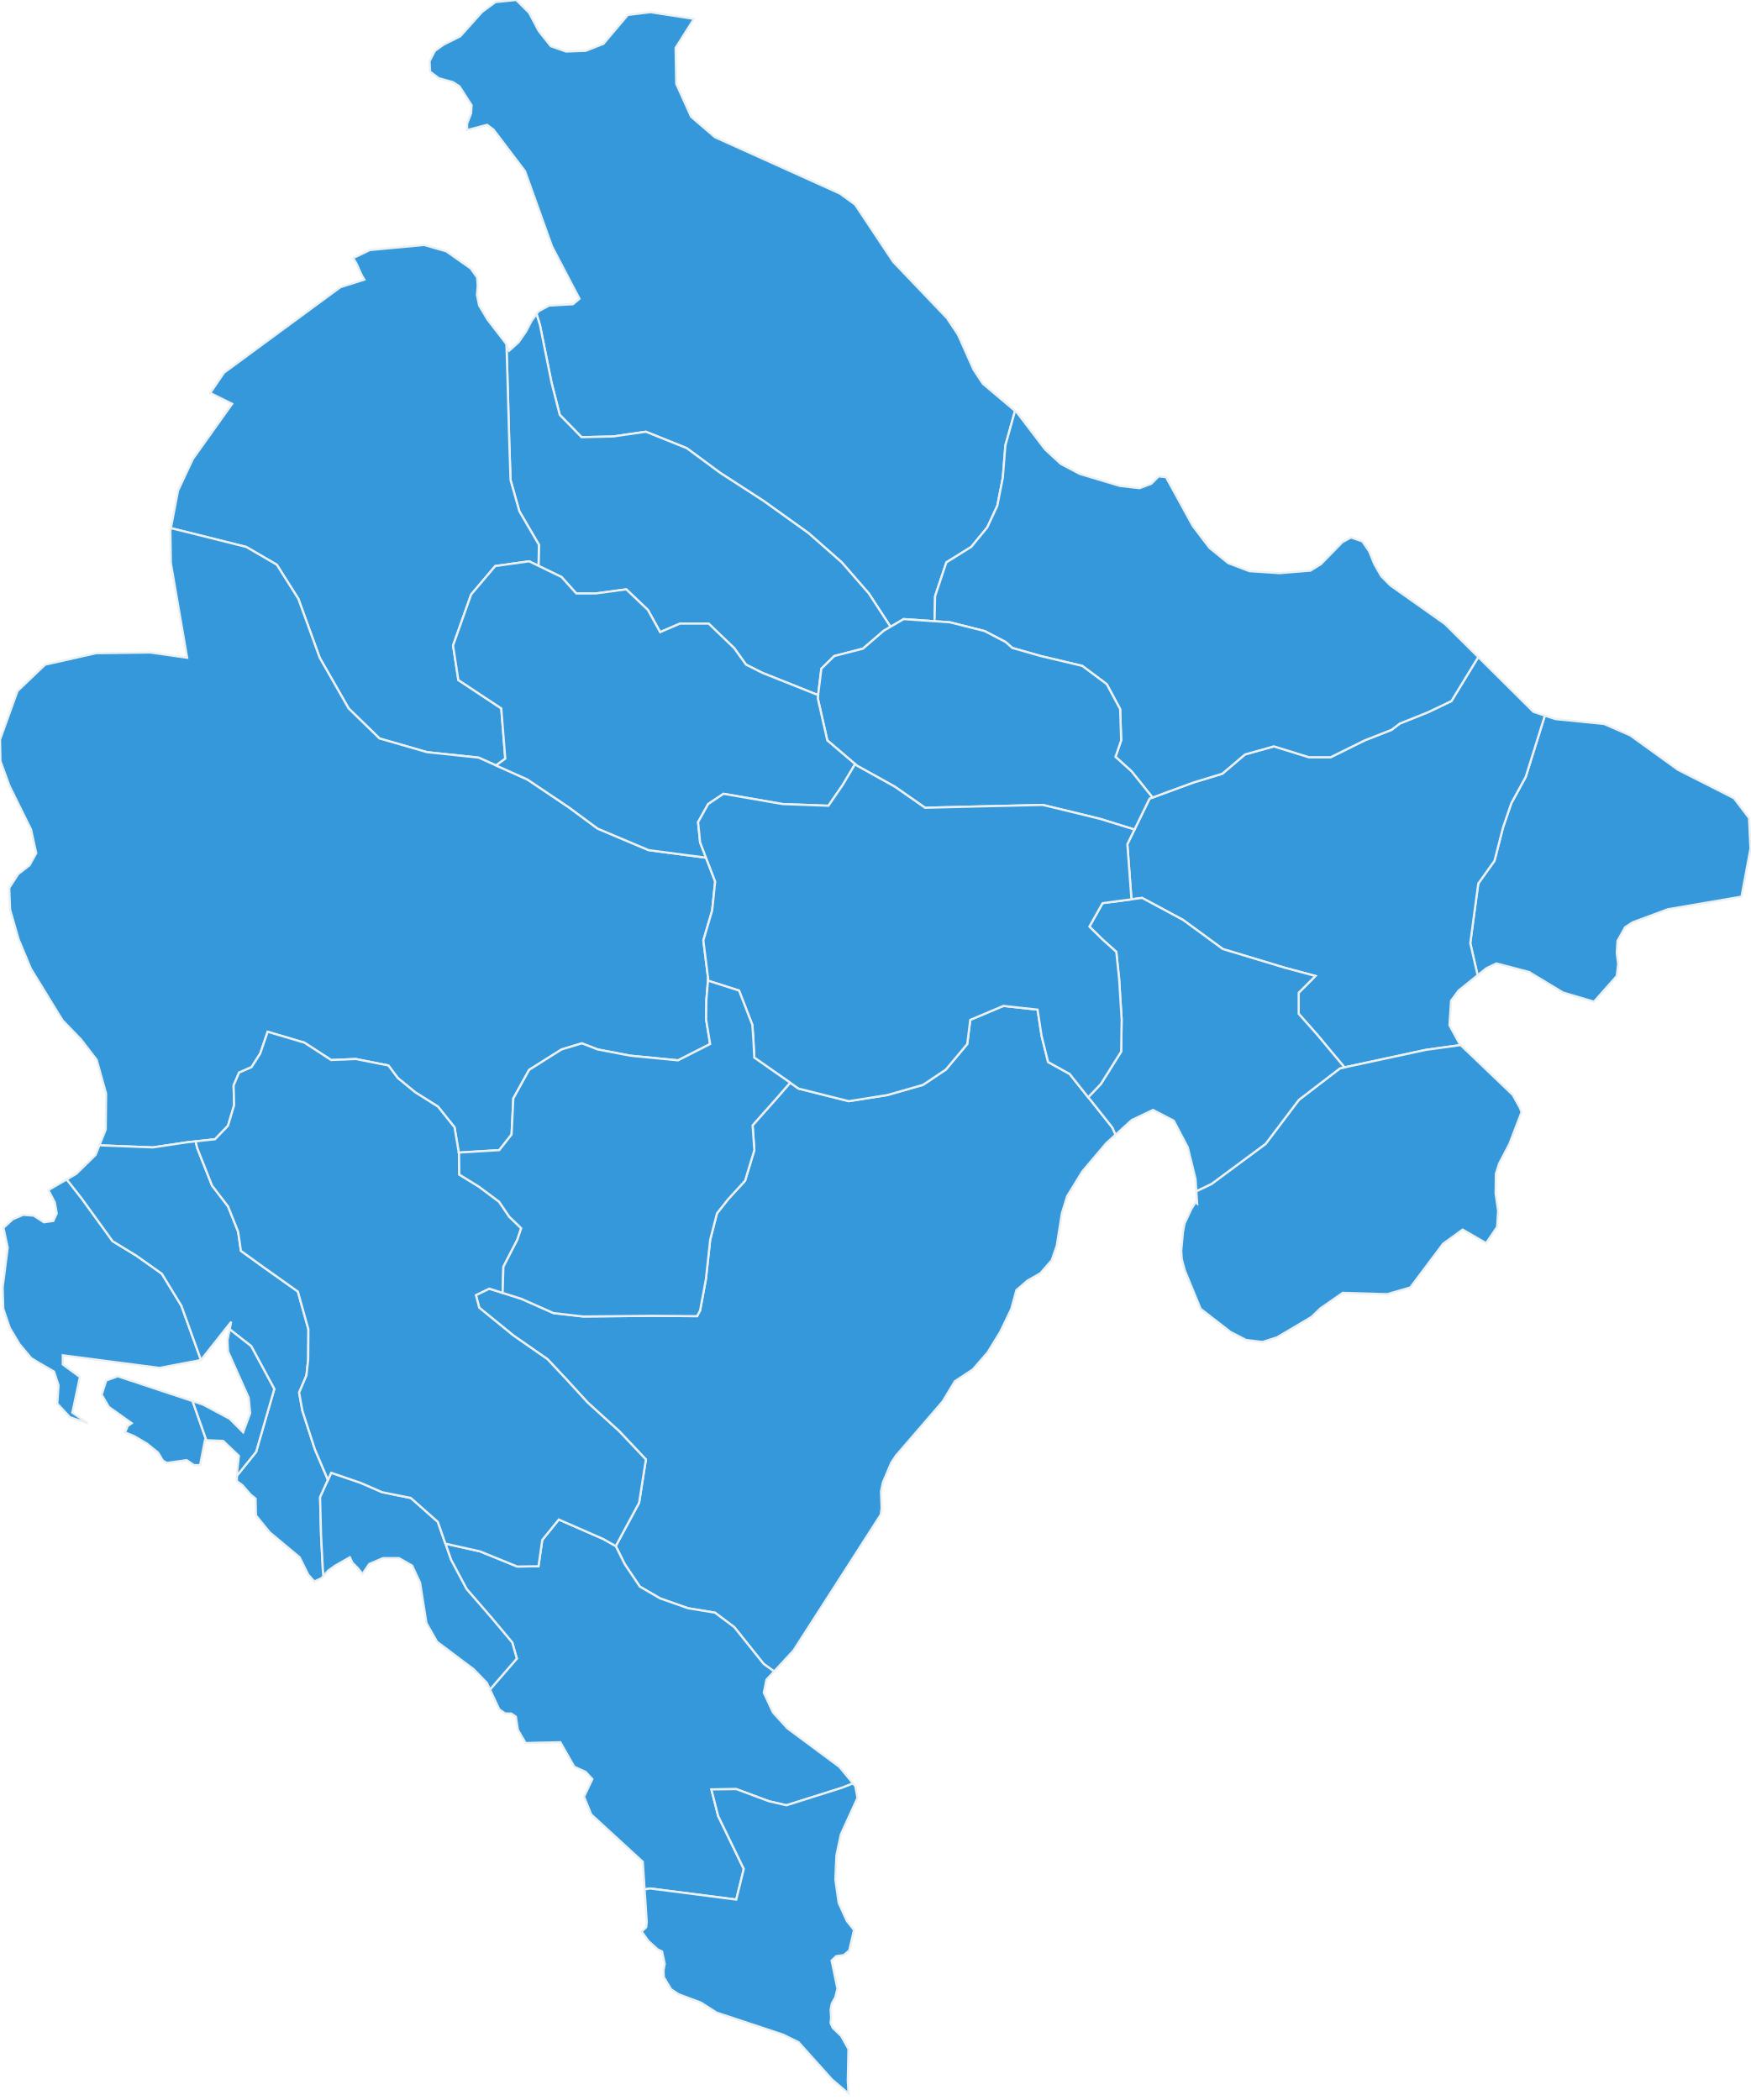
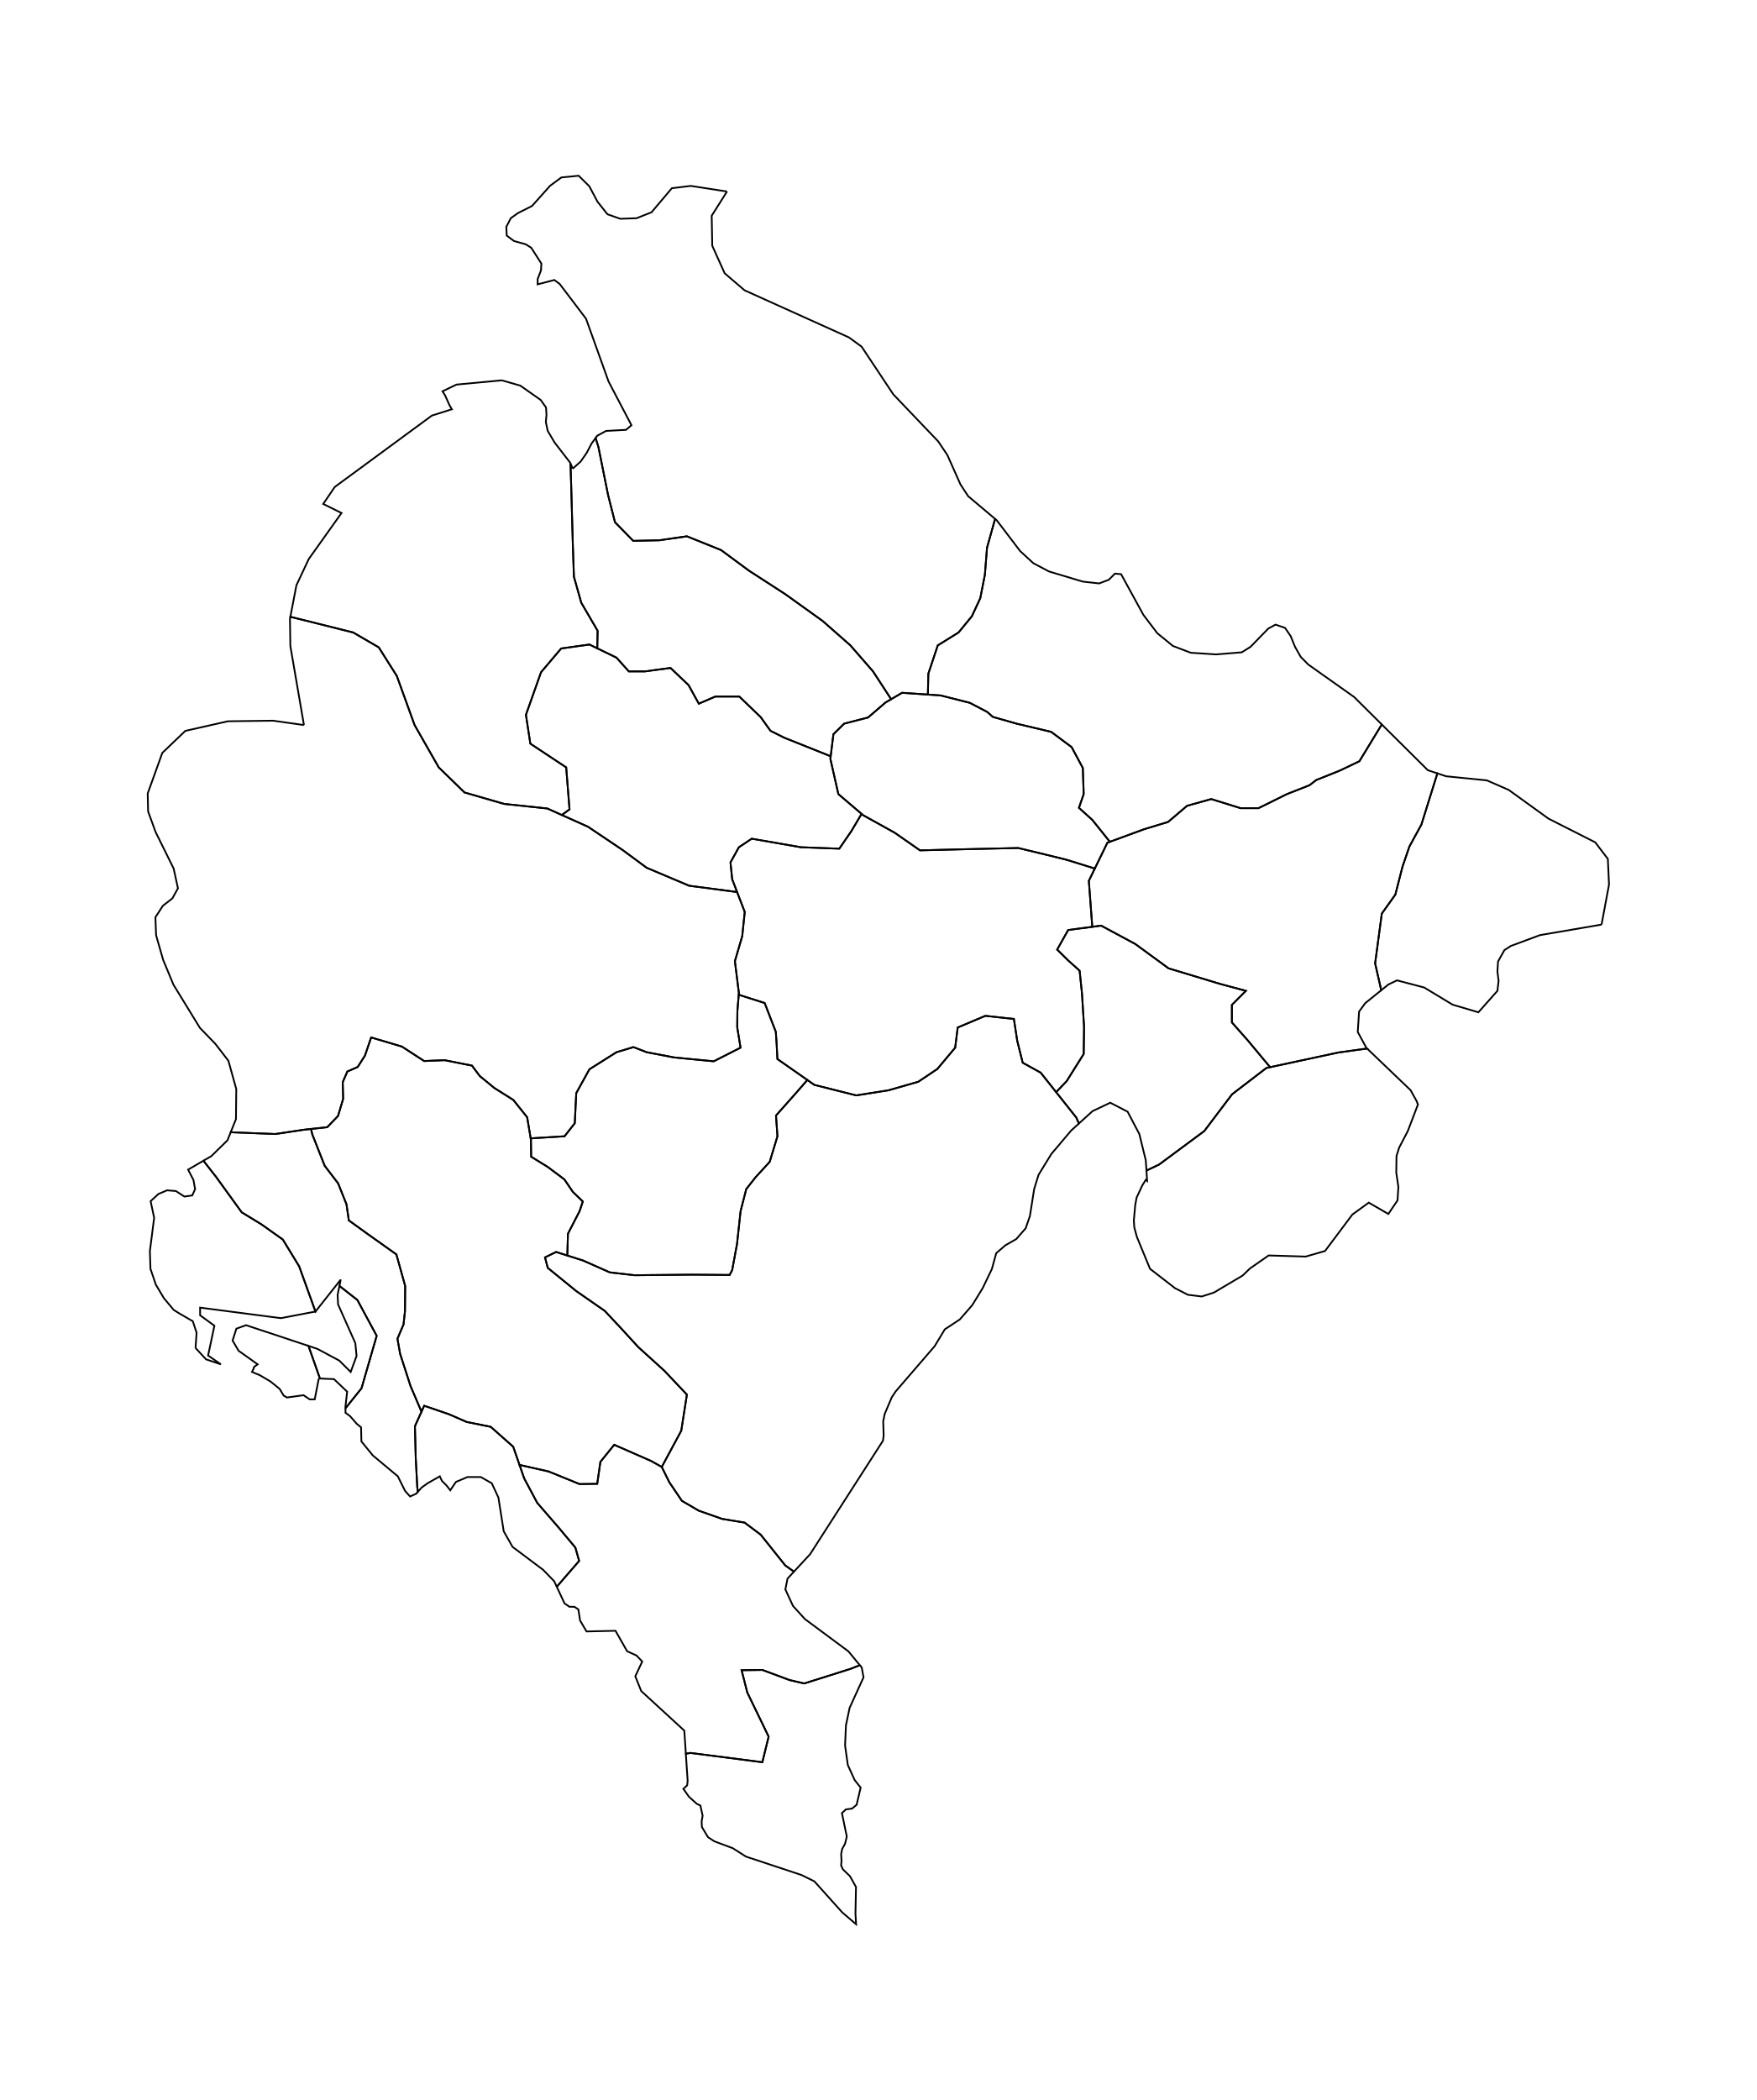
- <svg xmlns="http://www.w3.org/2000/svg" fill="#3498db" stroke="#ecf0f1" stroke-width="1" width="800" height="960" viewBox="0 0 800 960">
-   <path d="M26.186,641.648 26.763,633.314 24.697,627.012 17.469,622.829 14.242,620.825 8.907,614.447 4.475,607.023 1.506,598.317 1.205,588.548 3.528,570.399 1.592,561.277 5.895,557.333 10.585,555.354 15.404,555.733 20.094,558.76 24.396,558.148 25.945,554.714 25.042,549.664 22.116,544.03 30.502,539.151 37.412,547.976 51.461,567.388 62.26,573.978 73.964,582.282 82.913,596.937 91.844,621.707 72.905,625.321 28.693,619.557 28.693,623.743 36.519,629.484 33.063,645.763 40.076,650.609 31.945,647.866 26.186,641.648Z" name="Herceg Novi" name_en="Herceg Novi Municipality" gn_name="Opstina Herceg Novi" admin="Montenegro" adm0_a3="MNE" iso_3166_2="ME-08" iso_a2="ME" postal="HN" type="Opština" type_en="Municipality" wikidataid="Q3317366" />
-   <path d="M93.674,658.333 91.438,669.756 88.659,669.756 85.305,667.495 76.259,668.751 74.43,667.7 72.262,664.068 67.18,659.955 61.353,656.528 57.084,654.768 58.066,652.825 58.1,652.208 58.507,651.797 60.201,650.609 49.732,643.157 46.479,637.578 48.546,631.084 53.831,629.163 88.016,640.505 91.411,650.155 94.272,658.31 93.674,658.333Z" name="Herceg Novi" name_en="Herceg Novi Municipality" gn_name="Opstina Herceg Novi" admin="Montenegro" adm0_a3="MNE" iso_3166_2="ME-08" iso_a2="ME" postal="HN" type="Opština" type_en="Municipality" wikidataid="Q3317366" />
-   <path d="M795.912,409.9 785.011,411.763 762.222,415.658 746.259,421.589 742.731,423.868 739.246,430.105 738.902,435.538 739.547,440.693 738.902,446.168 728.489,457.903 714.376,453.743 698.801,444.328 683.913,440.43 679.223,442.678 675.301,445.838 675.244,445.584 671.952,431.128 675.609,403.894 683.032,393.471 686.926,378.247 690.712,367.187 697.295,355.143 706.036,327.131 710.805,328.713 733.136,330.969 745.055,336.168 766.869,351.908 792.47,364.889 799.355,373.946 800,387.987 795.912,409.9Z" name="Rožaje" name_en="Rožaje Municipality" gn_name="Opstina Rozaje" admin="Montenegro" adm0_a3="MNE" iso_3166_2="ME-17" iso_a2="ME" postal="RO" type="Opština" type_en="Municipality" wikidataid="Q3296677" />
-   <path d="M675.301,445.838 666.573,452.868 663.174,457.509 662.443,468.686 667.176,477.395 667.545,477.748 651.773,479.918 614.425,487.953 614.296,487.749 602.033,473.048 593.536,463.448 593.536,453.846 601.194,446.168 586.931,442.328 558.856,433.845 540.698,420.553 521.96,410.471 517.141,411.114 517.012,409.828 515.226,385.94 518.497,379.227 525.381,365.08 526.736,364.583 545.431,357.719 558.619,353.709 569.01,344.881 582.219,341.191 598.247,346.155 608.143,346.155 623.719,338.453 635.982,333.635 639.768,330.749 652.633,325.608 663.347,320.48 675.595,300.366 700.823,325.402 706.036,327.131 697.295,355.143 690.712,367.187 686.926,378.247 683.032,393.471 675.609,403.894 671.952,431.128 675.244,445.584 675.301,445.838Z" name="Berane" name_en="Berane Municipality" gn_name="Opstina Berane" admin="Montenegro" adm0_a3="MNE" iso_3166_2="ME-03" iso_a2="ME" postal="BE" type="Opština" type_en="Municipality" wikidataid="Q4853794" />
-   <path d="M667.545,477.748 691.357,500.534 694.584,506.349 695.401,508.36 689.851,522.886 685.118,531.96 683.655,536.561 683.526,545.646 684.688,553.564 684.214,560.884 679.18,568.289 668.467,562.092 659.517,568.58 644.544,588.548 633.959,591.616 613.65,591.005 603.324,598.201 603.238,598.317 599.408,602.009 583.661,611.338 580.976,612.198 577.034,613.459 569.462,612.53 562.405,608.912 548.723,598.317 541.537,580.885 540.117,575.664 539.859,571.853 540.634,563.343 541.365,559.371 544.463,552.72 546.399,549.605 547.131,550.188 546.764,544.538 553.671,541.25 578.433,522.901 593.643,502.779 612.403,488.391 614.425,487.953 651.773,479.918 667.545,477.748Z" name="Plav" name_en="Plav Municipality" gn_name="Opstina Plav" admin="Montenegro" adm0_a3="MNE" iso_3166_2="ME-13" iso_a2="ME" postal="PV" type="Opština" type_en="Municipality" wikidataid="Q4859821" />
-   <path d="M317.152,8.635 308.761,21.895 309.063,38.325 315.861,53.39 326.747,62.72 383.886,88.499 390.814,93.544 408.197,119.697 432.765,145.419 437.799,152.928 444.942,168.972 449.158,175.403 463.901,187.831 459.485,203.626 458.323,218.354 455.806,231.21 451.224,241.08 443.888,250.022 432.529,257.068 427.365,272.551 427.107,283.993 412.994,283.025 406.992,286.53 397.075,271.304 384.683,257.068 369.537,243.738 348.992,229.006 329.135,216.164 313.882,204.891 295.187,197.363 280.149,199.539 265.799,199.863 255.817,189.657 252.031,174.77 246.76,148.541 245.209,143.555 246.114,142.311 250.933,139.69 261.862,139.086 264.831,136.552 252.31,112.667 239.961,78.261 225.547,59.251 222.621,57.066 213.457,59.443 213.5,56.505 215.307,51.81 215.522,48.088 209.971,39.433 206.96,37.528 200.549,35.755 196.547,32.756 196.332,27.939 198.784,23.24 202.743,20.417 210.402,16.559 220.298,5.486 226.451,0.946 235.917,0 241.768,5.782 246.243,14.224 251.708,21.097 258.721,23.565 267.628,23.255 275.803,20.018 286.947,6.832 297.316,5.575 317.152,8.635Z" name="Pljevlja" name_en="Pljevlja Municipality" gn_name="Opstina Pljevlja" admin="Montenegro" adm0_a3="MNE" iso_3166_2="ME-14" iso_a2="ME" postal="PL" type="Opština" type_en="Municipality" wikidataid="Q3299950" />
-   <path d="M463.901,187.831 464.777,188.569 477.642,205.478 484.828,212.078 493.39,216.605 511.849,222.145 520.841,223.158 526.133,221.175 529.533,217.78 532.889,218.104 545.065,240.33 552.724,250.433 561.287,257.405 571.011,261.104 584.822,262.014 598.935,260.869 603.754,257.846 613.478,247.863 617.437,245.705 622.643,247.496 625.741,252.047 628.107,257.875 631.248,263.394 635.379,267.576 660.421,285.298 674.781,299.558 675.595,300.366 663.347,320.48 652.633,325.608 639.768,330.749 635.982,333.635 623.719,338.453 608.143,346.155 598.247,346.155 582.219,341.191 569.01,344.881 558.619,353.709 545.431,357.719 526.736,364.583 517.12,352.582 509.805,345.994 512.408,338.453 511.935,324.172 505.804,312.758 494.595,304.403 475.62,299.903 462.648,296.208 459.571,293.481 450.019,288.495 434.099,284.477 427.107,283.993 427.365,272.551 432.529,257.068 443.888,250.022 451.224,241.08 455.806,231.21 458.323,218.354 459.485,203.626 463.901,187.831Z" name="Bijelo Polje" name_en="Bijelo Polje Municipality" gn_name="Opstina Bijelo Polje" admin="Montenegro" adm0_a3="MNE" iso_3166_2="ME-04" iso_a2="ME" postal="BP" type="Opština" type_en="Municipality" wikidataid="Q4086488" />
-   <path d="M232.69,160.333 237.035,156.432 240.349,151.662 242.973,146.626 245.209,143.555 246.76,148.541 252.031,174.77 255.817,189.657 265.799,199.863 280.149,199.539 295.187,197.363 313.882,204.891 329.135,216.164 348.992,229.006 369.537,243.738 384.683,257.068 397.075,271.304 406.992,286.53 403.916,288.334 394.385,296.531 381.284,299.903 375.389,305.693 373.904,317.769 348.411,307.584 340.946,303.832 335.567,296.326 323.864,285.064 310.784,285.064 301.705,288.979 296.09,278.815 286.216,269.425 272.232,271.304 263.39,271.304 256.635,263.79 246.114,258.683 246.308,249.068 237.358,233.722 233.335,219.471 232.755,202.362 231.83,169.252 231.464,157.698 231.459,157.533 232.69,160.333Z" name="Žabljak" name_en="Žabljak Municipality" gn_name="Opstina Zabljak" admin="Montenegro" adm0_a3="MNE" iso_3166_2="ME-21" iso_a2="ME" postal="ZA" type="Opština" type_en="Municipality" wikidataid="Q3304454" />
-   <path d="M193.836,111.989 203.948,114.878 215.135,122.733 218.061,126.844 218.319,130.763 217.975,134.844 218.964,139.616 222.75,146.022 231.227,157.006 231.459,157.533 231.464,157.698 231.83,169.252 232.755,202.362 233.335,219.471 237.358,233.722 246.308,249.068 246.114,258.683 241.833,256.599 226.344,258.771 215.329,271.773 207.068,295.079 209.477,310.867 229.097,323.85 230.926,346.814 226.709,349.917 218.749,346.345 195.128,343.842 173.442,337.589 159.329,323.85 146.12,300.709 136.374,273.798 126.5,258.154 112.516,250.022 85.538,243.268 78.099,241.432 81.407,224.202 88.162,209.815 106.104,184.612 96.079,179.655 102.404,170.37 155.542,131.308 166.514,127.816 165.18,125.533 162.814,120.257 161.394,117.988 169.053,114.318 193.836,111.989Z" name="Plužine" name_en="Plužine Municipality" gn_name="Opstina Pluzine" admin="Montenegro" adm0_a3="MNE" iso_3166_2="ME-15" iso_a2="ME" postal="PU" type="Opština" type_en="Municipality" wikidataid="Q4864476" />
-   <path d="M85.538,300.68 78.094,257.42 77.879,242.577 78.099,241.432 85.538,243.268 112.516,250.022 126.5,258.154 136.374,273.798 146.12,300.709 159.329,323.85 173.442,337.589 195.128,343.842 218.749,346.345 226.709,349.917 241.016,356.329 259.84,368.972 273.157,378.803 296.434,388.631 322.659,392.082 326.855,402.973 325.478,416.228 321.455,429.931 323.649,447.38 323.563,448.299 322.832,457.188 322.724,466.06 324.553,477.264 309.88,484.731 288.087,482.602 273.157,479.758 265.928,476.957 256.635,479.758 241.833,489.091 234.605,502.152 233.809,518.618 228.194,525.771 209.671,526.907 207.734,515.355 200.162,505.883 189.792,499.354 181.811,492.823 177.508,487.078 162.535,484.118 151.348,484.585 139.128,476.651 122.326,471.677 118.927,481.625 114.968,487.837 109.289,490.33 106.772,496.162 107.008,505.257 104.19,514.656 98.274,520.804 89.41,521.765 85.43,522.202 69.833,524.533 46.254,523.6 45.503,523.404 48.319,516.36 48.491,499.922 44.189,484.468 37.046,475.192 28.57,466.41 14.113,442.824 8.476,429.287 4.604,415.76 4.217,405.925 8.304,399.596 13.51,395.546 16.565,390.034 14.199,379.197 4.346,359.285 0.215,347.94 0,338.13 8.003,315.908 20.61,303.861 43.887,298.612 68.628,298.29 85.538,300.68Z" name="Nikšic" name_en="Nikšić Municipality" gn_name="Opstina Niksic" admin="Montenegro" adm0_a3="MNE" iso_3166_2="ME-12" iso_a2="ME" postal="NK" type="Opština" type_en="Municipality" wikidataid="Q4865016" />
-   <path d="M30.502,539.151 34.852,536.62 43.672,527.984 45.503,523.404 46.254,523.6 69.833,524.533 85.43,522.202 89.41,521.765 90.12,524.766 96.897,541.934 104.255,551.556 108.837,563.038 110.106,571.81 120.304,579.184 136.138,590.424 140.957,607.706 140.849,621.493 140.053,628.784 136.718,636.596 138.203,644.886 143.882,662.46 149.885,676.53 146.292,684.477 146.744,701.929 147.561,717.606 147.879,720.387 146.898,721.458 143.646,722.94 140.902,719.884 136.938,711.899 123.216,700.444 116.983,692.775 116.813,685.103 114.408,683.117 110.817,678.984 108.276,677.088 108.276,674.641 108.342,674.558 117.055,663.708 125.359,634.985 114.796,615.392 105.008,607.721 104.963,607.686 105.667,604.227 91.844,621.707 82.913,596.937 73.964,582.282 62.26,573.978 51.461,567.388 37.412,547.976 30.502,539.151Z" name="Kotor" name_en="Kotor Municipality" gn_name="Opstina Kotor" admin="Montenegro" adm0_a3="MNE" iso_3166_2="ME-10" iso_a2="ME" postal="KT" type="Opština" type_en="Municipality" wikidataid="Q4856305" />
-   <path d="M546.764,544.538 546.399,538.92 542.871,524.547 536.46,512.324 526.951,507.399 517.27,511.989 509.776,518.79 509.676,518.56 508.364,515.53 497.327,501.613 503.093,495.578 512.408,480.72 512.623,466.016 511.462,447.453 510.171,435.13 503.91,429.522 497.887,423.591 503.91,412.867 517.141,411.114 521.96,410.471 540.698,420.553 558.856,433.845 586.931,442.328 601.194,446.168 593.536,453.846 593.536,463.448 602.033,473.048 614.296,487.749 614.425,487.953 612.403,488.391 593.643,502.779 578.433,522.901 553.671,541.25 546.764,544.538Z" name="Andrijevica" name_en="Andrijevica Municipality" gn_name="Opstina Andrijevica" admin="Montenegro" adm0_a3="MNE" iso_3166_2="ME-01" iso_a2="ME" postal="AN" type="Opština" type_en="Municipality" wikidataid="Q2384773" />
-   <path d="M509.776,518.79 505.567,522.609 494.681,535.484 487.71,546.84 485.301,554.612 482.977,569.381 480.654,576.115 475.491,582.034 469.51,585.466 464.519,589.77 462.195,598.23 462.195,598.317 457.161,608.795 451.396,618.21 444.597,626.024 436.379,631.441 430.829,640.647 409.53,665.361 407.379,668.567 403.464,677.762 402.646,681.837 402.904,689.522 402.517,692.421 362.631,754.525 353.792,764.073 349.013,760.66 335.589,743.844 326.747,737.214 314.463,735.202 301.727,730.728 292.433,725.312 285.549,715.115 281.418,706.769 292.089,686.97 295.187,667.175 282.903,654.175 268.575,641.17 259.066,630.788 250.224,621.348 234.626,610.51 219.007,597.794 217.502,592.052 223.59,589.101 229.721,591.035 238.284,593.753 252.977,600.265 266.509,601.82 297.94,601.515 318.593,601.675 319.97,599.03 322.616,584.768 324.574,566.762 327.672,554.671 332.835,548.136 340.516,539.765 344.754,525.771 343.958,514.423 354.865,502.152 361.125,494.952 364.955,497.634 387.91,503.391 405.572,500.593 421.858,495.928 432.292,488.93 442.059,477.264 443.436,466.221 458.582,459.844 474.2,461.552 476.029,473.53 479.019,485.504 488.872,490.957 497.327,501.613 508.364,515.53 509.676,518.56 509.776,518.79Z" name="Podgorica" name_en="Podgorica Municipality" gn_name="Opstina Podgorica" admin="Montenegro" adm0_a3="MNE" iso_3166_2="ME-16" iso_a2="ME" postal="PG" type="Opština" type_en="Municipality" wikidataid="Q3305250" />
-   <path d="M353.792,764.073 350.282,767.864 349.078,773.794 353.209,782.725 353.251,782.817 359.791,790.031 383.628,807.721 389.862,815.287 384.79,817.27 359.447,825.271 351.401,823.423 336.493,817.877 325.133,818.021 328.231,830.196 339.935,854.373 336.493,868.381 297.144,863.304 294.692,863.707 294.604,863.722 293.766,851.095 270.186,829.431 266.933,821.357 270.728,813.282 267.645,810.006 262.461,807.64 256.092,796.443 240.236,796.807 236.713,790.844 235.764,784.765 233.664,783.331 230.852,783.285 228.175,781.418 223.938,772.345 223.999,772.276 236.197,758.2 234.11,750.864 224.687,739.617 213.242,726.412 206.099,713 203.582,705.741 203.754,705.697 219.416,709.218 236.39,716.129 246.093,715.998 247.836,703.958 255.387,694.639 275.717,703.552 281.418,706.769 285.549,715.115 292.433,725.312 301.727,730.728 314.463,735.202 326.747,737.214 335.589,743.844 349.013,760.66 353.792,764.073Z" name="Bar" name_en="Bar Municipality" gn_name="Opstina Bar" admin="Montenegro" adm0_a3="MNE" iso_3166_2="ME-02" iso_a2="ME" postal="BA" type="Opština" type_en="Municipality" wikidataid="Q2604068" />
-   <path d="M389.862,815.287 390.9,816.547 391.889,821.906 384.274,838.598 382.251,848.196 381.778,859.249 383.284,869.924 387.113,878.331 387.243,878.418 390.297,882.282 388.103,891.681 385.607,893.757 382.208,894.218 380.057,896.236 382.725,909.089 381.735,913.065 380.143,915.961 379.627,918.741 379.842,922.485 379.584,924.789 380.573,927.007 384.446,930.751 387.759,936.682 387.458,951.248 387.815,957.086 380.26,950.628 364.98,933.605 357.9,930.113 327.51,920.044 320.327,915.463 310.13,911.651 306.708,909.383 303.388,903.824 303.252,900.76 303.794,897.674 302.574,892.09 300.609,891.16 296.307,887.278 293.258,882.987 295.324,881.011 295.595,878.65 294.604,863.722 294.692,863.707 297.144,863.304 336.493,868.381 339.935,854.373 328.231,830.196 325.133,818.021 336.493,817.877 351.401,823.423 359.447,825.271 384.79,817.27 389.862,815.287Z" name="Ulcinj" name_en="Ulcinj Municipality" gn_name="Opstina Ulcinj" admin="Montenegro" adm0_a3="MNE" iso_3166_2="ME-20" iso_a2="ME" postal="UL" type="Opština" type_en="Municipality" wikidataid="Q3305169" />
-   <path d="M223.938,772.345 222.517,769.302 216.453,763.06 199.75,750.528 194.905,741.98 191.992,723.488 188.367,715.709 182.37,712.287 175.052,712.287 168.75,714.956 165.634,719.542 163.601,716.918 161.094,714.409 159.908,711.899 153.2,715.709 150.049,717.968 147.879,720.387 147.561,717.606 146.744,701.929 146.292,684.477 149.885,676.53 151.369,673.267 164.88,677.893 174.582,682.128 187.77,684.796 200.097,695.697 203.582,705.741 206.099,713 213.242,726.412 224.687,739.617 234.11,750.864 236.197,758.2 223.999,772.276 223.938,772.345Z" name="Budva" name_en="Budva Municipality" gn_name="Opstina Budva" admin="Montenegro" adm0_a3="MNE" iso_3166_2="ME-05" iso_a2="ME" postal="BU" type="Opština" type_en="Municipality" wikidataid="Q3739214" />
-   <path d="M108.276,674.641 108.276,673.594 109.19,665.553 101.974,658.698 93.674,658.333 94.272,658.31 91.411,650.155 88.016,640.505 92.827,642.105 104.922,648.574 111.121,654.768 114.34,646.037 113.662,638.996 104.21,617.773 103.973,612.556 104.963,607.686 105.008,607.721 114.796,615.392 125.359,634.985 117.055,663.708 108.342,674.558 108.276,674.641Z" name="Tivat" name_en="Tivat Municipality" gn_name="Opstina Tivat" admin="Montenegro" adm0_a3="MNE" iso_3166_2="ME-19" iso_a2="ME" postal="TI" type="Opština" type_en="Municipality" wikidataid="Q3738564" />
-   <path d="M373.904,317.769 375.389,305.693 381.284,299.903 394.385,296.531 403.916,288.334 406.992,286.53 412.994,283.025 427.107,283.993 434.099,284.477 450.019,288.495 459.571,293.481 462.648,296.208 475.62,299.903 494.595,304.403 505.804,312.758 511.935,324.172 512.408,338.453 509.805,345.994 517.12,352.582 526.736,364.583 525.381,365.08 518.497,379.227 502.964,374.4 491.884,371.664 476.567,367.977 448.621,368.621 422.783,369.265 408.971,359.636 391.653,350.02 390.814,349.302 378.1,338.468 373.732,319.191 373.904,317.769Z" name="Mojkovac" name_en="Mojkovac Municipality" gn_name="Opstina Mojkovac" admin="Montenegro" adm0_a3="MNE" iso_3166_2="ME-11" iso_a2="ME" postal="MK" type="Opština" type_en="Municipality" wikidataid="Q3299782" />
-   <path d="M122.326,471.677 139.128,476.651 151.348,484.585 162.535,484.118 177.508,487.078 181.811,492.823 189.792,499.354 200.162,505.883 207.734,515.355 209.671,526.907 209.8,527.635 209.929,536.955 218.986,542.546 228.108,549.373 232.755,556.213 238.198,561.481 236.433,566.762 230.065,579.097 229.721,591.035 223.59,589.101 217.502,592.052 219.007,597.794 234.626,610.51 250.224,621.348 259.066,630.788 268.575,641.17 282.903,654.175 295.187,667.175 292.089,686.97 281.418,706.769 275.717,703.552 255.387,694.639 247.836,703.958 246.093,715.998 236.39,716.129 219.416,709.218 203.754,705.697 203.582,705.741 200.097,695.697 187.77,684.796 174.582,682.128 164.88,677.893 151.369,673.267 149.885,676.53 143.882,662.46 138.203,644.886 136.718,636.596 140.053,628.784 140.849,621.493 140.957,607.706 136.138,590.424 120.304,579.184 110.106,571.81 108.837,563.038 104.255,551.556 96.897,541.934 90.12,524.766 89.41,521.765 98.274,520.804 104.19,514.656 107.008,505.257 106.772,496.162 109.289,490.33 114.968,487.837 118.927,481.625 122.326,471.677Z" name="Cetinje" name_en="Cetinje Municipality" gn_name="Opstina Cetinje" admin="Montenegro" adm0_a3="MNE" iso_3166_2="ME-06" iso_a2="ME" postal="CE" type="Opština" type_en="Municipality" wikidataid="Q3305075" />
-   <path d="M246.114,258.683 256.635,263.79 263.39,271.304 272.232,271.304 286.216,269.425 296.09,278.815 301.705,288.979 310.784,285.064 323.864,285.064 335.567,296.326 340.946,303.832 348.411,307.584 373.904,317.769 373.732,319.191 378.1,338.468 390.814,349.302 385.156,358.831 378.616,368.343 357.619,367.568 330.662,362.885 323.649,367.568 319.045,375.848 319.97,385.048 322.659,392.082 296.434,388.631 273.157,378.803 259.84,368.972 241.016,356.329 226.709,349.917 230.926,346.814 229.097,323.85 209.477,310.867 207.068,295.079 215.329,271.773 226.344,258.771 241.833,256.599 246.114,258.683Z" name="Šavnik" name_en="Šavnik Municipality" gn_name="Opstina Savnik" admin="Montenegro" adm0_a3="MNE" iso_3166_2="ME-18" iso_a2="ME" postal="SA" type="Opština" type_en="Municipality" wikidataid="Q13365880" />
-   <path d="M323.563,448.299 323.649,447.38 321.455,429.931 325.478,416.228 326.855,402.973 322.659,392.082 319.97,385.048 319.045,375.848 323.649,367.568 330.662,362.885 357.619,367.568 378.616,368.343 385.156,358.831 390.814,349.302 391.653,350.02 408.971,359.636 422.783,369.265 448.621,368.621 476.567,367.977 491.884,371.664 502.964,374.4 518.497,379.227 515.226,385.94 517.012,409.828 517.141,411.114 503.91,412.867 497.887,423.591 503.91,429.522 510.171,435.13 511.462,447.453 512.623,466.016 512.408,480.72 503.093,495.578 497.327,501.613 488.872,490.957 479.019,485.504 476.029,473.53 474.2,461.552 458.582,459.844 443.436,466.221 442.059,477.264 432.292,488.93 421.858,495.928 405.572,500.593 387.91,503.391 364.955,497.634 361.125,494.952 344.732,483.491 344.302,475.09 343.85,468.555 337.762,452.839 323.563,448.299Z" name="Kolašin" name_en="Kolašin Municipality" gn_name="Opstina Kolasin" admin="Montenegro" adm0_a3="MNE" iso_3166_2="ME-09" iso_a2="ME" postal="KL" type="Opština" type_en="Municipality" wikidataid="Q3303233" />
-   <path d="M309.88,484.731 324.553,477.264 322.724,466.06 322.832,457.188 323.563,448.299 337.762,452.839 343.85,468.555 344.302,475.09 344.732,483.491 361.125,494.952 354.865,502.152 343.958,514.423 344.754,525.771 340.516,539.765 332.835,548.136 327.672,554.671 324.574,566.762 322.616,584.768 319.97,599.03 318.593,601.675 297.94,601.515 266.509,601.82 252.977,600.265 238.284,593.753 229.721,591.035 230.065,579.097 236.433,566.762 238.198,561.481 232.755,556.213 228.108,549.373 218.986,542.546 209.929,536.955 209.8,527.635 209.671,526.907 228.194,525.771 233.809,518.618 234.605,502.152 241.833,489.091 256.635,479.758 265.928,476.957 273.157,479.758 288.087,482.602 309.88,484.731Z" name="Danilovgrad" name_en="Danilovgrad Municipality" gn_name="Opstina Danilovgrad" admin="Montenegro" adm0_a3="MNE" iso_3166_2="ME-07" iso_a2="ME" postal="DA" type="Opština" type_en="Municipality" wikidataid="Q3741507" />
+ <svg xmlns="http://www.w3.org/2000/svg" baseProfile="full" height="600px" version="1.1" viewBox="-80.479 -96.187 960.957 1149.46" width="502px">
+   <defs />
+   <path d="M 26.186,641.648 L 26.763,633.314 L 24.697,627.012 L 17.469,622.829 L 14.242,620.825 L 8.907,614.447 L 4.475,607.023 L 1.506,598.317 L 1.205,588.548 L 3.528,570.399 L 1.592,561.277 L 5.895,557.333 L 10.585,555.354 L 15.404,555.733 L 20.094,558.76 L 24.396,558.148 L 25.945,554.714 L 25.042,549.664 L 22.116,544.03 L 30.502,539.151 L 37.412,547.976 L 51.461,567.388 L 62.26,573.978 L 73.964,582.282 L 82.913,596.937 L 91.844,621.707 L 72.905,625.321 L 28.693,619.557 L 28.693,623.743 L 36.519,629.484 L 33.063,645.763 L 40.076,650.609 L 31.945,647.866 L 26.186,641.648" fill="none" stroke="#000000" stroke-width="0.957" />
+   <path d="M 93.674,658.333 L 91.438,669.756 L 88.659,669.756 L 85.305,667.495 L 76.259,668.751 L 74.43,667.7 L 72.262,664.068 L 67.18,659.955 L 61.353,656.528 L 57.084,654.768 L 58.066,652.825 L 58.1,652.208 L 58.507,651.797 L 60.201,650.609 L 49.732,643.157 L 46.479,637.578 L 48.546,631.084 L 53.831,629.163 L 88.016,640.505 L 91.411,650.155 L 94.272,658.31 L 93.674,658.333" fill="none" stroke="#000000" stroke-width="0.957" />
+   <path d="M 795.912,409.9 L 785.011,411.763 L 762.222,415.658 L 746.259,421.589 L 742.731,423.868 L 739.246,430.105 L 738.902,435.538 L 739.547,440.693 L 738.902,446.168 L 728.489,457.903 L 714.376,453.743 L 698.801,444.328 L 683.913,440.43 L 679.223,442.678 L 675.301,445.838 L 675.244,445.584 L 671.952,431.128 L 675.609,403.894 L 683.032,393.471 L 686.926,378.247 L 690.712,367.187 L 697.295,355.143 L 706.036,327.131 L 710.805,328.713 L 733.136,330.969 L 745.055,336.168 L 766.869,351.908 L 792.47,364.889 L 799.355,373.946 L 800.0,387.987 L 795.912,409.9" fill="none" stroke="#000000" stroke-width="0.957" />
+   <path d="M 675.301,445.838 L 666.573,452.868 L 663.174,457.509 L 662.443,468.686 L 667.176,477.395 L 667.545,477.748 L 651.773,479.918 L 614.425,487.953 L 614.296,487.749 L 602.033,473.048 L 593.536,463.448 L 593.536,453.846 L 601.194,446.168 L 586.931,442.328 L 558.856,433.845 L 540.698,420.553 L 521.96,410.471 L 517.141,411.114 L 517.012,409.828 L 515.226,385.94 L 518.497,379.227 L 525.381,365.08 L 526.736,364.583 L 545.431,357.719 L 558.619,353.709 L 569.01,344.881 L 582.219,341.191 L 598.247,346.155 L 608.143,346.155 L 623.719,338.453 L 635.982,333.635 L 639.768,330.749 L 652.633,325.608 L 663.347,320.48 L 675.595,300.366 L 700.823,325.402 L 706.036,327.131 L 697.295,355.143 L 690.712,367.187 L 686.926,378.247 L 683.032,393.471 L 675.609,403.894 L 671.952,431.128 L 675.244,445.584 L 675.301,445.838" fill="none" stroke="#000000" stroke-width="0.957" />
+   <path d="M 667.545,477.748 L 691.357,500.534 L 694.584,506.349 L 695.401,508.36 L 689.851,522.886 L 685.118,531.96 L 683.655,536.561 L 683.526,545.646 L 684.688,553.564 L 684.214,560.884 L 679.18,568.289 L 668.467,562.092 L 659.517,568.58 L 644.544,588.548 L 633.959,591.616 L 613.65,591.005 L 603.324,598.201 L 603.238,598.317 L 599.408,602.009 L 583.661,611.338 L 580.976,612.198 L 577.034,613.459 L 569.462,612.53 L 562.405,608.912 L 548.723,598.317 L 541.537,580.885 L 540.117,575.664 L 539.859,571.853 L 540.634,563.343 L 541.365,559.371 L 544.463,552.72 L 546.399,549.605 L 547.131,550.188 L 546.764,544.538 L 553.671,541.25 L 578.433,522.901 L 593.643,502.779 L 612.403,488.391 L 614.425,487.953 L 651.773,479.918 L 667.545,477.748" fill="none" stroke="#000000" stroke-width="0.957" />
+   <path d="M 317.152,8.635 L 308.761,21.895 L 309.063,38.325 L 315.861,53.39 L 326.747,62.72 L 383.886,88.499 L 390.814,93.544 L 408.197,119.697 L 432.765,145.419 L 437.799,152.928 L 444.942,168.972 L 449.158,175.403 L 463.901,187.831 L 459.485,203.626 L 458.323,218.354 L 455.806,231.21 L 451.224,241.08 L 443.888,250.022 L 432.529,257.068 L 427.365,272.551 L 427.107,283.993 L 412.994,283.025 L 406.992,286.53 L 397.075,271.304 L 384.683,257.068 L 369.537,243.738 L 348.992,229.006 L 329.135,216.164 L 313.882,204.891 L 295.187,197.363 L 280.149,199.539 L 265.799,199.863 L 255.817,189.657 L 252.031,174.77 L 246.76,148.541 L 245.209,143.555 L 246.114,142.311 L 250.933,139.69 L 261.862,139.086 L 264.831,136.552 L 252.31,112.667 L 239.961,78.261 L 225.547,59.251 L 222.621,57.066 L 213.457,59.443 L 213.5,56.505 L 215.307,51.81 L 215.522,48.088 L 209.971,39.433 L 206.96,37.528 L 200.549,35.755 L 196.547,32.756 L 196.332,27.939 L 198.784,23.24 L 202.743,20.417 L 210.402,16.559 L 220.298,5.486 L 226.451,0.946 L 235.917,0.0 L 241.768,5.782 L 246.243,14.224 L 251.708,21.097 L 258.721,23.565 L 267.628,23.255 L 275.803,20.018 L 286.947,6.832 L 297.316,5.575 L 317.152,8.635" fill="none" stroke="#000000" stroke-width="0.957" />
+   <path d="M 463.901,187.831 L 464.777,188.569 L 477.642,205.478 L 484.828,212.078 L 493.39,216.605 L 511.849,222.145 L 520.841,223.158 L 526.133,221.175 L 529.533,217.78 L 532.889,218.104 L 545.065,240.33 L 552.724,250.433 L 561.287,257.405 L 571.011,261.104 L 584.822,262.014 L 598.935,260.869 L 603.754,257.846 L 613.478,247.863 L 617.437,245.705 L 622.643,247.496 L 625.741,252.047 L 628.107,257.875 L 631.248,263.394 L 635.379,267.576 L 660.421,285.298 L 674.781,299.558 L 675.595,300.366 L 663.347,320.48 L 652.633,325.608 L 639.768,330.749 L 635.982,333.635 L 623.719,338.453 L 608.143,346.155 L 598.247,346.155 L 582.219,341.191 L 569.01,344.881 L 558.619,353.709 L 545.431,357.719 L 526.736,364.583 L 517.12,352.582 L 509.805,345.994 L 512.408,338.453 L 511.935,324.172 L 505.804,312.758 L 494.595,304.403 L 475.62,299.903 L 462.648,296.208 L 459.571,293.481 L 450.019,288.495 L 434.099,284.477 L 427.107,283.993 L 427.365,272.551 L 432.529,257.068 L 443.888,250.022 L 451.224,241.08 L 455.806,231.21 L 458.323,218.354 L 459.485,203.626 L 463.901,187.831" fill="none" stroke="#000000" stroke-width="0.957" />
+   <path d="M 232.69,160.333 L 237.035,156.432 L 240.349,151.662 L 242.973,146.626 L 245.209,143.555 L 246.76,148.541 L 252.031,174.77 L 255.817,189.657 L 265.799,199.863 L 280.149,199.539 L 295.187,197.363 L 313.882,204.891 L 329.135,216.164 L 348.992,229.006 L 369.537,243.738 L 384.683,257.068 L 397.075,271.304 L 406.992,286.53 L 403.916,288.334 L 394.385,296.531 L 381.284,299.903 L 375.389,305.693 L 373.904,317.769 L 348.411,307.584 L 340.946,303.832 L 335.567,296.326 L 323.864,285.064 L 310.784,285.064 L 301.705,288.979 L 296.09,278.815 L 286.216,269.425 L 272.232,271.304 L 263.39,271.304 L 256.635,263.79 L 246.114,258.683 L 246.308,249.068 L 237.358,233.722 L 233.335,219.471 L 232.755,202.362 L 231.83,169.252 L 231.464,157.698 L 231.459,157.533 L 232.69,160.333" fill="none" stroke="#000000" stroke-width="0.957" />
+   <path d="M 193.836,111.989 L 203.948,114.878 L 215.135,122.733 L 218.061,126.844 L 218.319,130.763 L 217.975,134.844 L 218.964,139.616 L 222.75,146.022 L 231.227,157.006 L 231.459,157.533 L 231.464,157.698 L 231.83,169.252 L 232.755,202.362 L 233.335,219.471 L 237.358,233.722 L 246.308,249.068 L 246.114,258.683 L 241.833,256.599 L 226.344,258.771 L 215.329,271.773 L 207.068,295.079 L 209.477,310.867 L 229.097,323.85 L 230.926,346.814 L 226.709,349.917 L 218.749,346.345 L 195.128,343.842 L 173.442,337.589 L 159.329,323.85 L 146.12,300.709 L 136.374,273.798 L 126.5,258.154 L 112.516,250.022 L 85.538,243.268 L 78.099,241.432 L 81.407,224.202 L 88.162,209.815 L 106.104,184.612 L 96.079,179.655 L 102.404,170.37 L 155.542,131.308 L 166.514,127.816 L 165.18,125.533 L 162.814,120.257 L 161.394,117.988 L 169.053,114.318 L 193.836,111.989" fill="none" stroke="#000000" stroke-width="0.957" />
+   <path d="M 85.538,300.68 L 78.094,257.42 L 77.879,242.577 L 78.099,241.432 L 85.538,243.268 L 112.516,250.022 L 126.5,258.154 L 136.374,273.798 L 146.12,300.709 L 159.329,323.85 L 173.442,337.589 L 195.128,343.842 L 218.749,346.345 L 226.709,349.917 L 241.016,356.329 L 259.84,368.972 L 273.157,378.803 L 296.434,388.631 L 322.659,392.082 L 326.855,402.973 L 325.478,416.228 L 321.455,429.931 L 323.649,447.38 L 323.563,448.299 L 322.832,457.188 L 322.724,466.06 L 324.553,477.264 L 309.88,484.731 L 288.087,482.602 L 273.157,479.758 L 265.928,476.957 L 256.635,479.758 L 241.833,489.091 L 234.605,502.152 L 233.809,518.618 L 228.194,525.771 L 209.671,526.907 L 207.734,515.355 L 200.162,505.883 L 189.792,499.354 L 181.811,492.823 L 177.508,487.078 L 162.535,484.118 L 151.348,484.585 L 139.128,476.651 L 122.326,471.677 L 118.927,481.625 L 114.968,487.837 L 109.289,490.33 L 106.772,496.162 L 107.008,505.257 L 104.19,514.656 L 98.274,520.804 L 89.41,521.765 L 85.43,522.202 L 69.833,524.533 L 46.254,523.6 L 45.503,523.404 L 48.319,516.36 L 48.491,499.922 L 44.189,484.468 L 37.046,475.192 L 28.57,466.41 L 14.113,442.824 L 8.476,429.287 L 4.604,415.76 L 4.217,405.925 L 8.304,399.596 L 13.51,395.546 L 16.565,390.034 L 14.199,379.197 L 4.346,359.285 L 0.215,347.94 L 0.0,338.13 L 8.003,315.908 L 20.61,303.861 L 43.887,298.612 L 68.628,298.29 L 85.538,300.68" fill="none" stroke="#000000" stroke-width="0.957" />
+   <path d="M 30.502,539.151 L 34.852,536.62 L 43.672,527.984 L 45.503,523.404 L 46.254,523.6 L 69.833,524.533 L 85.43,522.202 L 89.41,521.765 L 90.12,524.766 L 96.897,541.934 L 104.255,551.556 L 108.837,563.038 L 110.106,571.81 L 120.304,579.184 L 136.138,590.424 L 140.957,607.706 L 140.849,621.493 L 140.053,628.784 L 136.718,636.596 L 138.203,644.886 L 143.882,662.46 L 149.885,676.53 L 146.292,684.477 L 146.744,701.929 L 147.561,717.606 L 147.879,720.387 L 146.898,721.458 L 143.646,722.94 L 140.902,719.884 L 136.938,711.899 L 123.216,700.444 L 116.983,692.775 L 116.813,685.103 L 114.408,683.117 L 110.817,678.984 L 108.276,677.088 L 108.276,674.641 L 108.342,674.558 L 117.055,663.708 L 125.359,634.985 L 114.796,615.392 L 105.008,607.721 L 104.963,607.686 L 105.667,604.227 L 91.844,621.707 L 82.913,596.937 L 73.964,582.282 L 62.26,573.978 L 51.461,567.388 L 37.412,547.976 L 30.502,539.151" fill="none" stroke="#000000" stroke-width="0.957" />
+   <path d="M 546.764,544.538 L 546.399,538.92 L 542.871,524.547 L 536.46,512.324 L 526.951,507.399 L 517.27,511.989 L 509.776,518.79 L 509.676,518.56 L 508.364,515.53 L 497.327,501.613 L 503.093,495.578 L 512.408,480.72 L 512.623,466.016 L 511.462,447.453 L 510.171,435.13 L 503.91,429.522 L 497.887,423.591 L 503.91,412.867 L 517.141,411.114 L 521.96,410.471 L 540.698,420.553 L 558.856,433.845 L 586.931,442.328 L 601.194,446.168 L 593.536,453.846 L 593.536,463.448 L 602.033,473.048 L 614.296,487.749 L 614.425,487.953 L 612.403,488.391 L 593.643,502.779 L 578.433,522.901 L 553.671,541.25 L 546.764,544.538" fill="none" stroke="#000000" stroke-width="0.957" />
+   <path d="M 509.776,518.79 L 505.567,522.609 L 494.681,535.484 L 487.71,546.84 L 485.301,554.612 L 482.977,569.381 L 480.654,576.115 L 475.491,582.034 L 469.51,585.466 L 464.519,589.77 L 462.195,598.23 L 462.195,598.317 L 457.161,608.795 L 451.396,618.21 L 444.597,626.024 L 436.379,631.441 L 430.829,640.647 L 409.53,665.361 L 407.379,668.567 L 403.464,677.762 L 402.646,681.837 L 402.904,689.522 L 402.517,692.421 L 362.631,754.525 L 353.792,764.073 L 349.013,760.66 L 335.589,743.844 L 326.747,737.214 L 314.463,735.202 L 301.727,730.728 L 292.433,725.312 L 285.549,715.115 L 281.418,706.769 L 292.089,686.97 L 295.187,667.175 L 282.903,654.175 L 268.575,641.17 L 259.066,630.788 L 250.224,621.348 L 234.626,610.51 L 219.007,597.794 L 217.502,592.052 L 223.59,589.101 L 229.721,591.035 L 238.284,593.753 L 252.977,600.265 L 266.509,601.82 L 297.94,601.515 L 318.593,601.675 L 319.97,599.03 L 322.616,584.768 L 324.574,566.762 L 327.672,554.671 L 332.835,548.136 L 340.516,539.765 L 344.754,525.771 L 343.958,514.423 L 354.865,502.152 L 361.125,494.952 L 364.955,497.634 L 387.91,503.391 L 405.572,500.593 L 421.858,495.928 L 432.292,488.93 L 442.059,477.264 L 443.436,466.221 L 458.582,459.844 L 474.2,461.552 L 476.029,473.53 L 479.019,485.504 L 488.872,490.957 L 497.327,501.613 L 508.364,515.53 L 509.676,518.56 L 509.776,518.79" fill="none" stroke="#000000" stroke-width="0.957" />
+   <path d="M 353.792,764.073 L 350.282,767.864 L 349.078,773.794 L 353.209,782.725 L 353.251,782.817 L 359.791,790.031 L 383.628,807.721 L 389.862,815.287 L 384.79,817.27 L 359.447,825.271 L 351.401,823.423 L 336.493,817.877 L 325.133,818.021 L 328.231,830.196 L 339.935,854.373 L 336.493,868.381 L 297.144,863.304 L 294.692,863.707 L 294.604,863.722 L 293.766,851.095 L 270.186,829.431 L 266.933,821.357 L 270.728,813.282 L 267.645,810.006 L 262.461,807.64 L 256.092,796.443 L 240.236,796.807 L 236.713,790.844 L 235.764,784.765 L 233.664,783.331 L 230.852,783.285 L 228.175,781.418 L 223.938,772.345 L 223.999,772.276 L 236.197,758.2 L 234.11,750.864 L 224.687,739.617 L 213.242,726.412 L 206.099,713 L 203.582,705.741 L 203.754,705.697 L 219.416,709.218 L 236.39,716.129 L 246.093,715.998 L 247.836,703.958 L 255.387,694.639 L 275.717,703.552 L 281.418,706.769 L 285.549,715.115 L 292.433,725.312 L 301.727,730.728 L 314.463,735.202 L 326.747,737.214 L 335.589,743.844 L 349.013,760.66 L 353.792,764.073" fill="none" stroke="#000000" stroke-width="0.957" />
+   <path d="M 389.862,815.287 L 390.9,816.547 L 391.889,821.906 L 384.274,838.598 L 382.251,848.196 L 381.778,859.249 L 383.284,869.924 L 387.113,878.331 L 387.243,878.418 L 390.297,882.282 L 388.103,891.681 L 385.607,893.757 L 382.208,894.218 L 380.057,896.236 L 382.725,909.089 L 381.735,913.065 L 380.143,915.961 L 379.627,918.741 L 379.842,922.485 L 379.584,924.789 L 380.573,927.007 L 384.446,930.751 L 387.759,936.682 L 387.458,951.248 L 387.815,957.086 L 380.26,950.628 L 364.98,933.605 L 357.9,930.113 L 327.51,920.044 L 320.327,915.463 L 310.13,911.651 L 306.708,909.383 L 303.388,903.824 L 303.252,900.76 L 303.794,897.674 L 302.574,892.09 L 300.609,891.16 L 296.307,887.278 L 293.258,882.987 L 295.324,881.011 L 295.595,878.65 L 294.604,863.722 L 294.692,863.707 L 297.144,863.304 L 336.493,868.381 L 339.935,854.373 L 328.231,830.196 L 325.133,818.021 L 336.493,817.877 L 351.401,823.423 L 359.447,825.271 L 384.79,817.27 L 389.862,815.287" fill="none" stroke="#000000" stroke-width="0.957" />
+   <path d="M 223.938,772.345 L 222.517,769.302 L 216.453,763.06 L 199.75,750.528 L 194.905,741.98 L 191.992,723.488 L 188.367,715.709 L 182.37,712.287 L 175.052,712.287 L 168.75,714.956 L 165.634,719.542 L 163.601,716.918 L 161.094,714.409 L 159.908,711.899 L 153.2,715.709 L 150.049,717.968 L 147.879,720.387 L 147.561,717.606 L 146.744,701.929 L 146.292,684.477 L 149.885,676.53 L 151.369,673.267 L 164.88,677.893 L 174.582,682.128 L 187.77,684.796 L 200.097,695.697 L 203.582,705.741 L 206.099,713 L 213.242,726.412 L 224.687,739.617 L 234.11,750.864 L 236.197,758.2 L 223.999,772.276 L 223.938,772.345" fill="none" stroke="#000000" stroke-width="0.957" />
+   <path d="M 108.276,674.641 L 108.276,673.594 L 109.19,665.553 L 101.974,658.698 L 93.674,658.333 L 94.272,658.31 L 91.411,650.155 L 88.016,640.505 L 92.827,642.105 L 104.922,648.574 L 111.121,654.768 L 114.34,646.037 L 113.662,638.996 L 104.21,617.773 L 103.973,612.556 L 104.963,607.686 L 105.008,607.721 L 114.796,615.392 L 125.359,634.985 L 117.055,663.708 L 108.342,674.558 L 108.276,674.641" fill="none" stroke="#000000" stroke-width="0.957" />
+   <path d="M 373.904,317.769 L 375.389,305.693 L 381.284,299.903 L 394.385,296.531 L 403.916,288.334 L 406.992,286.53 L 412.994,283.025 L 427.107,283.993 L 434.099,284.477 L 450.019,288.495 L 459.571,293.481 L 462.648,296.208 L 475.62,299.903 L 494.595,304.403 L 505.804,312.758 L 511.935,324.172 L 512.408,338.453 L 509.805,345.994 L 517.12,352.582 L 526.736,364.583 L 525.381,365.08 L 518.497,379.227 L 502.964,374.4 L 491.884,371.664 L 476.567,367.977 L 448.621,368.621 L 422.783,369.265 L 408.971,359.636 L 391.653,350.02 L 390.814,349.302 L 378.1,338.468 L 373.732,319.191 L 373.904,317.769" fill="none" stroke="#000000" stroke-width="0.957" />
+   <path d="M 122.326,471.677 L 139.128,476.651 L 151.348,484.585 L 162.535,484.118 L 177.508,487.078 L 181.811,492.823 L 189.792,499.354 L 200.162,505.883 L 207.734,515.355 L 209.671,526.907 L 209.8,527.635 L 209.929,536.955 L 218.986,542.546 L 228.108,549.373 L 232.755,556.213 L 238.198,561.481 L 236.433,566.762 L 230.065,579.097 L 229.721,591.035 L 223.59,589.101 L 217.502,592.052 L 219.007,597.794 L 234.626,610.51 L 250.224,621.348 L 259.066,630.788 L 268.575,641.17 L 282.903,654.175 L 295.187,667.175 L 292.089,686.97 L 281.418,706.769 L 275.717,703.552 L 255.387,694.639 L 247.836,703.958 L 246.093,715.998 L 236.39,716.129 L 219.416,709.218 L 203.754,705.697 L 203.582,705.741 L 200.097,695.697 L 187.77,684.796 L 174.582,682.128 L 164.88,677.893 L 151.369,673.267 L 149.885,676.53 L 143.882,662.46 L 138.203,644.886 L 136.718,636.596 L 140.053,628.784 L 140.849,621.493 L 140.957,607.706 L 136.138,590.424 L 120.304,579.184 L 110.106,571.81 L 108.837,563.038 L 104.255,551.556 L 96.897,541.934 L 90.12,524.766 L 89.41,521.765 L 98.274,520.804 L 104.19,514.656 L 107.008,505.257 L 106.772,496.162 L 109.289,490.33 L 114.968,487.837 L 118.927,481.625 L 122.326,471.677" fill="none" stroke="#000000" stroke-width="0.957" />
+   <path d="M 246.114,258.683 L 256.635,263.79 L 263.39,271.304 L 272.232,271.304 L 286.216,269.425 L 296.09,278.815 L 301.705,288.979 L 310.784,285.064 L 323.864,285.064 L 335.567,296.326 L 340.946,303.832 L 348.411,307.584 L 373.904,317.769 L 373.732,319.191 L 378.1,338.468 L 390.814,349.302 L 385.156,358.831 L 378.616,368.343 L 357.619,367.568 L 330.662,362.885 L 323.649,367.568 L 319.045,375.848 L 319.97,385.048 L 322.659,392.082 L 296.434,388.631 L 273.157,378.803 L 259.84,368.972 L 241.016,356.329 L 226.709,349.917 L 230.926,346.814 L 229.097,323.85 L 209.477,310.867 L 207.068,295.079 L 215.329,271.773 L 226.344,258.771 L 241.833,256.599 L 246.114,258.683" fill="none" stroke="#000000" stroke-width="0.957" />
+   <path d="M 323.563,448.299 L 323.649,447.38 L 321.455,429.931 L 325.478,416.228 L 326.855,402.973 L 322.659,392.082 L 319.97,385.048 L 319.045,375.848 L 323.649,367.568 L 330.662,362.885 L 357.619,367.568 L 378.616,368.343 L 385.156,358.831 L 390.814,349.302 L 391.653,350.02 L 408.971,359.636 L 422.783,369.265 L 448.621,368.621 L 476.567,367.977 L 491.884,371.664 L 502.964,374.4 L 518.497,379.227 L 515.226,385.94 L 517.012,409.828 L 517.141,411.114 L 503.91,412.867 L 497.887,423.591 L 503.91,429.522 L 510.171,435.13 L 511.462,447.453 L 512.623,466.016 L 512.408,480.72 L 503.093,495.578 L 497.327,501.613 L 488.872,490.957 L 479.019,485.504 L 476.029,473.53 L 474.2,461.552 L 458.582,459.844 L 443.436,466.221 L 442.059,477.264 L 432.292,488.93 L 421.858,495.928 L 405.572,500.593 L 387.91,503.391 L 364.955,497.634 L 361.125,494.952 L 344.732,483.491 L 344.302,475.09 L 343.85,468.555 L 337.762,452.839 L 323.563,448.299" fill="none" stroke="#000000" stroke-width="0.957" />
+   <path d="M 309.88,484.731 L 324.553,477.264 L 322.724,466.06 L 322.832,457.188 L 323.563,448.299 L 337.762,452.839 L 343.85,468.555 L 344.302,475.09 L 344.732,483.491 L 361.125,494.952 L 354.865,502.152 L 343.958,514.423 L 344.754,525.771 L 340.516,539.765 L 332.835,548.136 L 327.672,554.671 L 324.574,566.762 L 322.616,584.768 L 319.97,599.03 L 318.593,601.675 L 297.94,601.515 L 266.509,601.82 L 252.977,600.265 L 238.284,593.753 L 229.721,591.035 L 230.065,579.097 L 236.433,566.762 L 238.198,561.481 L 232.755,556.213 L 228.108,549.373 L 218.986,542.546 L 209.929,536.955 L 209.8,527.635 L 209.671,526.907 L 228.194,525.771 L 233.809,518.618 L 234.605,502.152 L 241.833,489.091 L 256.635,479.758 L 265.928,476.957 L 273.157,479.758 L 288.087,482.602 L 309.88,484.731" fill="none" stroke="#000000" stroke-width="0.957" />
</svg>
